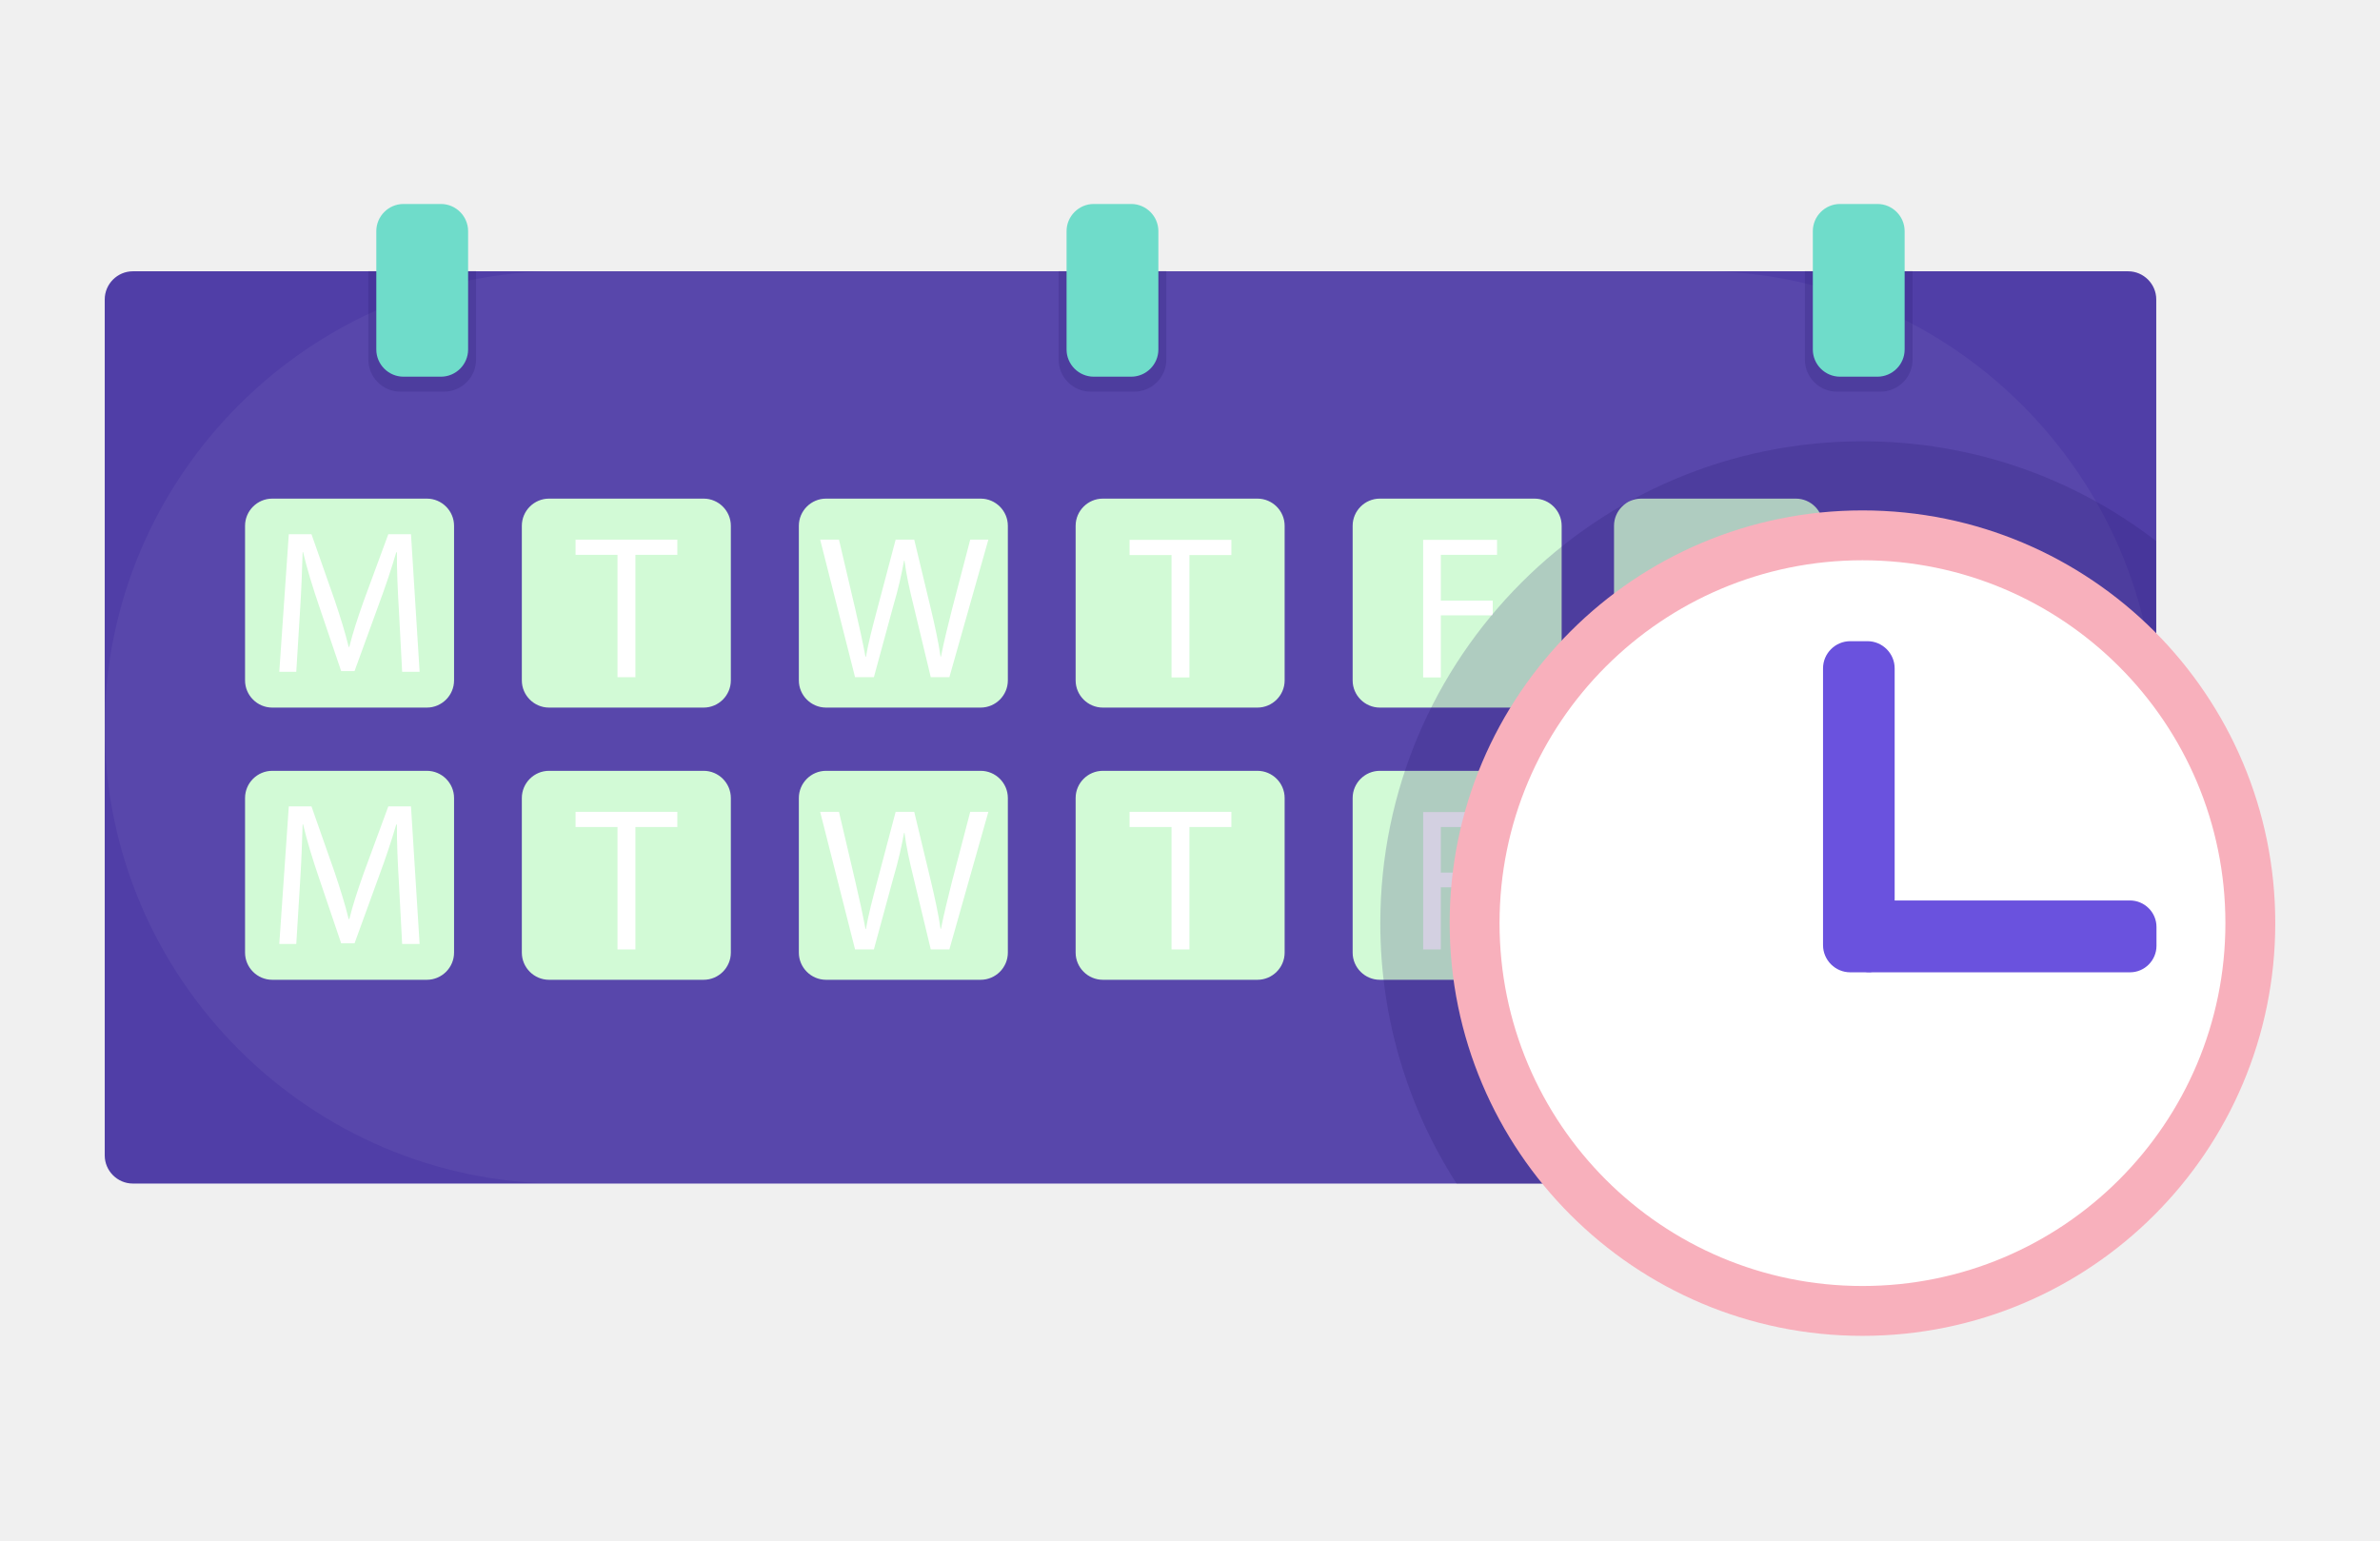
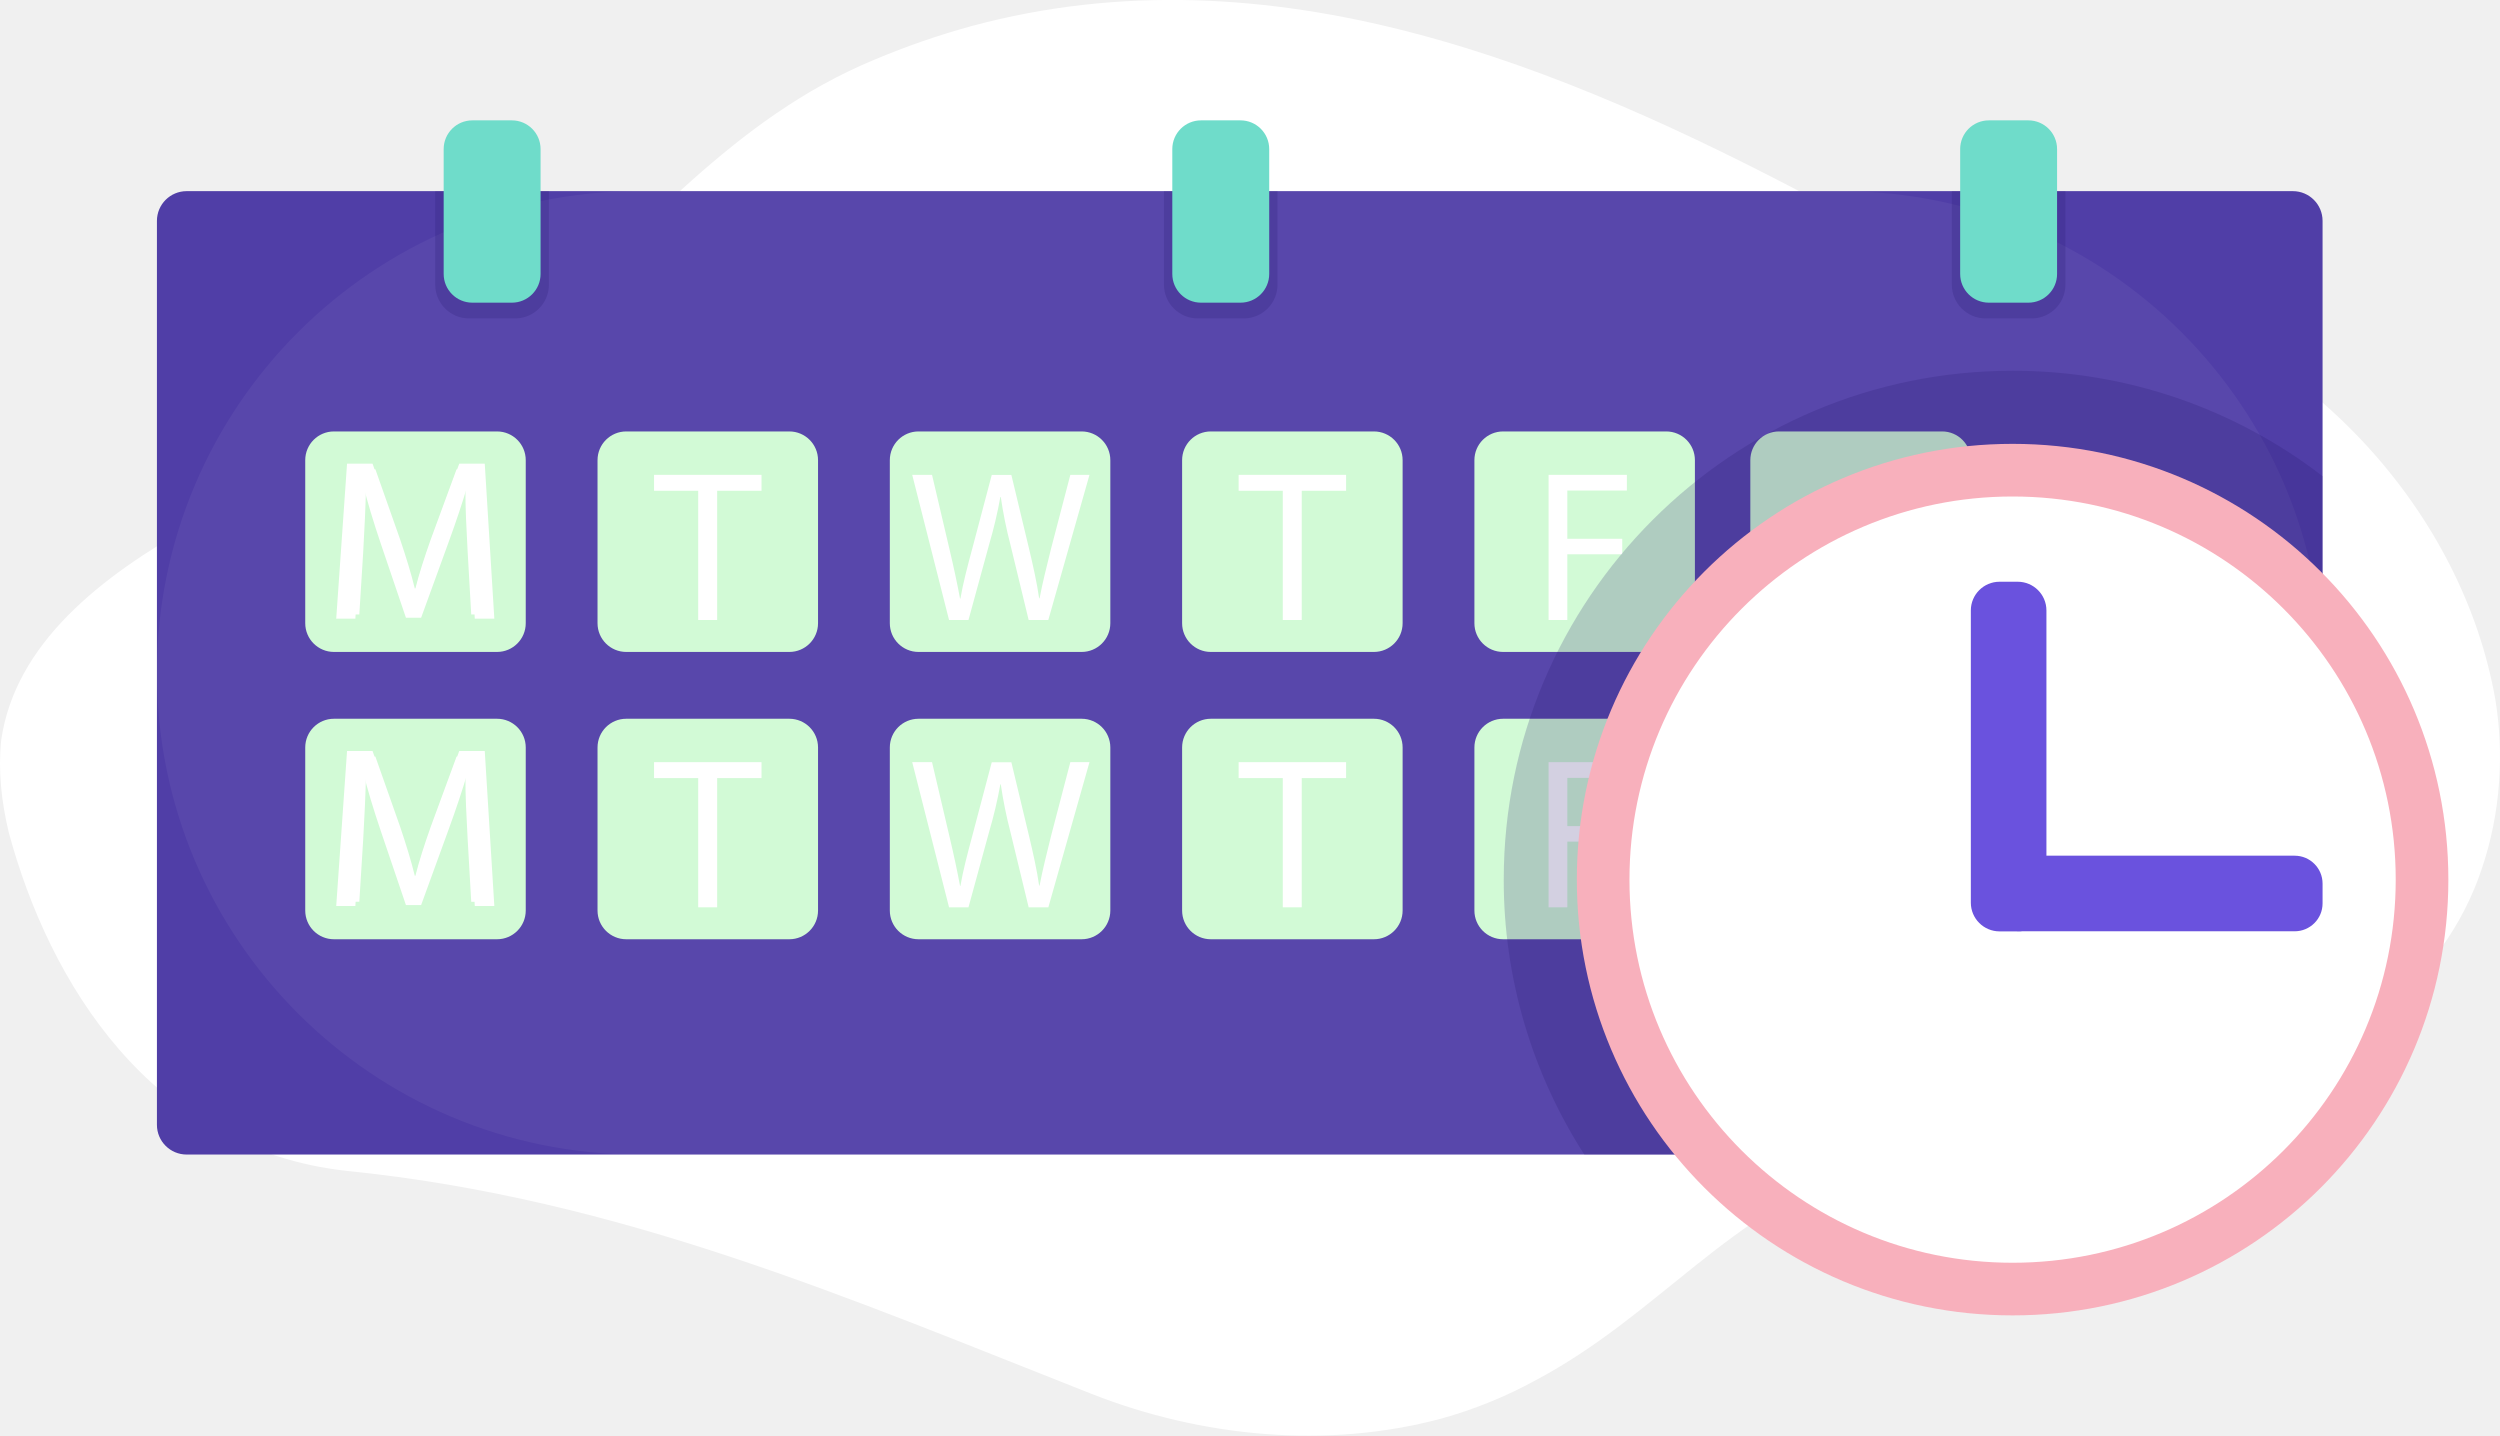
- <svg xmlns="http://www.w3.org/2000/svg" version="1.1" id="Layer_1" x="0px" y="0px" viewBox="0 0 1049.9 679.5" style="enable-background:new 0 0 1049.9 679.5;" xml:space="preserve">
-   <style type="text/css">
- 	.st0{fill:#503EA7;}
- 	.st1{opacity:5.000000e-02;}
- 	.st2{fill:#FFFFFF;}
- 	.st3{fill:#D2FAD6;}
- 	.st4{opacity:0.2;fill:#23146B;}
- 	.st5{fill:#FFFFFF;stroke:#F8B0BC;stroke-width:22;stroke-miterlimit:10;}
- 	.st6{fill:#6A52DE;}
- 	.st7{fill:#6FDCCA;}
- </style>
-   <g>
-     <path class="st0" d="M938.8,522.2H58.6c-6.8,0-12.4-5.6-12.4-12.4V132.1c0-6.8,5.6-12.4,12.4-12.4h880.2c6.8,0,12.4,5.6,12.4,12.4   v377.8C951.2,516.7,945.6,522.2,938.8,522.2z" />
+ <svg xmlns="http://www.w3.org/2000/svg" id="Layer_1" data-name="Layer 1" viewBox="0 0 1044.76 600">
+   <defs>
+     <style>.cls-1,.cls-6{fill:#fff;}.cls-2{fill:#503ea7;}.cls-3{opacity:0.05;}.cls-4{fill:#d2fad6;}.cls-5{fill:#23146b;opacity:0.2;}.cls-6{stroke:#f8b0bc;stroke-miterlimit:10;stroke-width:22px;}.cls-7{fill:#6a52de;}.cls-8{fill:#6fdcca;}</style>
+   </defs>
+   <path class="cls-1" d="M1044.49,341.93a143.4,143.4,0,0,1-7.28,36.31A123.27,123.27,0,0,1,1020.42,411c-56.17,62-159.57,62.79-240.88,90.83-57.22,19.8-86.33,62.69-137.53,89.91a185.78,185.78,0,0,1-39.64,16.12c-47.69,12.74-99.89,7.8-146.07-10.35C355.92,558,259.55,515.88,145.11,504.33,62.79,495.26,20.63,425.15,3.81,363,.74,350.15-.75,337.08.65,324.08c5.93-40,41.06-68,81.21-90.29,50.2-27.22,98.38-47.84,140.54-82.48C269.59,112.54,305.72,64.7,365.65,39.9a330.45,330.45,0,0,1,40.46-14C531.59-7.89,653.06,42.43,760.47,99.34c36.14,19,74.28,23.1,113.43,33,92.36,23.92,155.6,98.15,169.05,175.08A148.09,148.09,0,0,1,1044.49,341.93Z" transform="translate(-0.12 -15)" />
+   <rect class="cls-2" x="65.58" y="79.88" width="905.03" height="402.61" rx="12.42" ry="12.42" />
+   <g class="cls-3">
+     <rect class="cls-1" x="65.58" y="79.88" width="905.03" height="402.61" rx="201.31" ry="201.31" />
  </g>
-   <g class="st1">
-     <path class="st2" d="M749.9,522.2H247.5c-110.7,0-201.3-90.6-201.3-201.3v0c0-110.7,90.6-201.3,201.3-201.3h502.4   c110.7,0,201.3,90.6,201.3,201.3v0C951.2,431.7,860.6,522.2,749.9,522.2z" />
-   </g>
-   <path class="st3" d="M792.2,312.2H724c-6.6,0-12-5.4-12-12V232c0-6.6,5.4-12,12-12h68.2c6.6,0,12,5.4,12,12v68.2  C804.2,306.8,798.8,312.2,792.2,312.2z" />
-   <path class="st3" d="M188.3,312.2h-68.2c-6.6,0-12-5.4-12-12V232c0-6.6,5.4-12,12-12h68.2c6.6,0,12,5.4,12,12v68.2  C200.3,306.8,194.9,312.2,188.3,312.2z" />
-   <g>
-     <path class="st2" d="M176,269.9c-0.5-8.5-1-18.6-0.9-26.2h-0.3c-2.1,7.1-4.6,14.7-7.7,23l-10.7,29.4h-5.9l-9.8-28.9   c-2.9-8.5-5.3-16.4-7-23.6h-0.2c-0.2,7.6-0.6,17.7-1.2,26.8l-1.6,26h-7.5l4.2-60.7h10l10.3,29.3c2.5,7.5,4.6,14.1,6.1,20.4h0.3   c1.5-6.1,3.7-12.8,6.4-20.4l10.8-29.3h10l3.8,60.7h-7.7L176,269.9z" />
-   </g>
-   <path class="st3" d="M310.4,312.2h-68.2c-6.6,0-12-5.4-12-12V232c0-6.6,5.4-12,12-12h68.2c6.6,0,12,5.4,12,12v68.2  C322.4,306.8,317,312.2,310.4,312.2z" />
-   <g>
-     <path class="st2" d="M272.3,244.8h-18.4v-6.7h44.9v6.7h-18.5v54h-7.9V244.8z" />
-   </g>
-   <path class="st3" d="M554.7,312.2h-68.2c-6.6,0-12-5.4-12-12V232c0-6.6,5.4-12,12-12h68.2c6.6,0,12,5.4,12,12v68.2  C566.7,306.8,561.3,312.2,554.7,312.2z" />
-   <g>
-     <path class="st2" d="M516.7,244.9h-18.4v-6.7h44.9v6.7h-18.5v54h-7.9V244.9z" />
-   </g>
-   <path class="st3" d="M676.9,312.2h-68.2c-6.6,0-12-5.4-12-12V232c0-6.6,5.4-12,12-12h68.2c6.6,0,12,5.4,12,12v68.2  C688.9,306.8,683.5,312.2,676.9,312.2z" />
-   <g>
-     <path class="st2" d="M627.7,238.2h32.7v6.6h-24.8v20.2h22.9v6.5h-22.9v27.4h-7.8V238.2z" />
-   </g>
-   <path class="st3" d="M432.6,312.2h-68.2c-6.6,0-12-5.4-12-12V232c0-6.6,5.4-12,12-12h68.2c6.6,0,12,5.4,12,12v68.2  C444.6,306.8,439.2,312.2,432.6,312.2z" />
-   <g>
-     <path class="st2" d="M377.2,298.8l-15.4-60.7h8.3l7.2,30.7c1.8,7.6,3.4,15.1,4.5,21h0.2c1-6,2.9-13.2,5-21.1l8.1-30.6h8.2l7.4,30.8   c1.7,7.2,3.3,14.4,4.2,20.8h0.2c1.3-6.7,3-13.4,4.9-21l8-30.6h8l-17.2,60.7h-8.2l-7.6-31.6c-1.9-7.7-3.2-13.7-4-19.8h-0.2   c-1.1,6-2.4,12-4.7,19.8l-8.6,31.6H377.2z" />
-   </g>
-   <g>
-     <path class="st3" d="M792.2,432.3H724c-6.6,0-12-5.4-12-12v-68.2c0-6.6,5.4-12,12-12h68.2c6.6,0,12,5.4,12,12v68.2   C804.2,426.9,798.8,432.3,792.2,432.3z" />
-     <path class="st3" d="M188.3,432.3h-68.2c-6.6,0-12-5.4-12-12v-68.2c0-6.6,5.4-12,12-12h68.2c6.6,0,12,5.4,12,12v68.2   C200.3,426.9,194.9,432.3,188.3,432.3z" />
-     <g>
-       <path class="st2" d="M176,390c-0.5-8.5-1-18.6-0.9-26.2h-0.3c-2.1,7.1-4.6,14.7-7.7,23l-10.7,29.4h-5.9l-9.8-28.9    c-2.9-8.5-5.3-16.4-7-23.6h-0.2c-0.2,7.6-0.6,17.7-1.2,26.8l-1.6,26h-7.5l4.2-60.7h10l10.3,29.3c2.5,7.5,4.6,14.1,6.1,20.4h0.3    c1.5-6.1,3.7-12.8,6.4-20.4l10.8-29.3h10l3.8,60.7h-7.7L176,390z" />
-     </g>
-     <path class="st3" d="M310.4,432.3h-68.2c-6.6,0-12-5.4-12-12v-68.2c0-6.6,5.4-12,12-12h68.2c6.6,0,12,5.4,12,12v68.2   C322.4,426.9,317,432.3,310.4,432.3z" />
-     <g>
-       <path class="st2" d="M272.3,364.9h-18.4v-6.7h44.9v6.7h-18.5v54h-7.9V364.9z" />
-     </g>
-     <path class="st3" d="M554.7,432.3h-68.2c-6.6,0-12-5.4-12-12v-68.2c0-6.6,5.4-12,12-12h68.2c6.6,0,12,5.4,12,12v68.2   C566.7,426.9,561.3,432.3,554.7,432.3z" />
-     <g>
-       <path class="st2" d="M516.7,364.9h-18.4v-6.7h44.9v6.7h-18.5v54h-7.9V364.9z" />
-     </g>
-     <path class="st3" d="M676.9,432.3h-68.2c-6.6,0-12-5.4-12-12v-68.2c0-6.6,5.4-12,12-12h68.2c6.6,0,12,5.4,12,12v68.2   C688.9,426.9,683.5,432.3,676.9,432.3z" />
-     <g>
-       <path class="st2" d="M627.7,358.3h32.7v6.6h-24.8V385h22.9v6.5h-22.9v27.4h-7.8V358.3z" />
-     </g>
-     <path class="st3" d="M432.6,432.3h-68.2c-6.6,0-12-5.4-12-12v-68.2c0-6.6,5.4-12,12-12h68.2c6.6,0,12,5.4,12,12v68.2   C444.6,426.9,439.2,432.3,432.6,432.3z" />
-     <g>
-       <path class="st2" d="M377.2,418.9l-15.4-60.7h8.3l7.2,30.7c1.8,7.6,3.4,15.1,4.5,21h0.2c1-6,2.9-13.2,5-21.1l8.1-30.6h8.2    l7.4,30.8c1.7,7.2,3.3,14.4,4.2,20.8h0.2c1.3-6.7,3-13.4,4.9-21l8-30.6h8l-17.2,60.7h-8.2l-7.6-31.6c-1.9-7.7-3.2-13.7-4-19.8    h-0.2c-1.1,6-2.4,12-4.7,19.8l-8.6,31.6H377.2z" />
-     </g>
-   </g>
-   <path class="st4" d="M821.6,194.7c-117.4,0-212.7,95.2-212.7,212.7c0,42.3,12.4,81.8,33.7,114.9h296.1c6.8,0,12.4-5.6,12.4-12.4  V238.7C915.3,211.1,870.4,194.7,821.6,194.7z" />
-   <circle class="st5" cx="821.6" cy="407.3" r="171.1" />
-   <path class="st6" d="M823.8,429h-7.6c-6.6,0-12-5.4-12-12V294.9c0-6.6,5.4-12,12-12h7.6c6.6,0,12,5.4,12,12V417  C835.8,423.6,830.4,429,823.8,429z" />
-   <path class="st6" d="M813.3,417.3V409c0-6.4,5.2-11.7,11.7-11.7h114.6c6.4,0,11.7,5.2,11.7,11.7v8.3c0,6.4-5.2,11.7-11.7,11.7H824.9  C818.5,428.9,813.3,423.7,813.3,417.3z" />
-   <g>
-     <path class="st4" d="M162.5,119.6v39.1c0,7.7,6.3,14.1,14.1,14.1h19.3c7.7,0,14.1-6.3,14.1-14.1v-39.1H162.5z" />
-     <path class="st7" d="M194.5,166.2H178c-6.6,0-12-5.4-12-12V102c0-6.6,5.4-12,12-12h16.5c6.6,0,12,5.4,12,12v52.2   C206.5,160.8,201.1,166.2,194.5,166.2z" />
-   </g>
-   <g>
-     <path class="st4" d="M467,119.6v39.1c0,7.7,6.3,14.1,14.1,14.1h19.3c7.7,0,14.1-6.3,14.1-14.1v-39.1H467z" />
-     <path class="st7" d="M499,166.2h-16.5c-6.6,0-12-5.4-12-12V102c0-6.6,5.4-12,12-12H499c6.6,0,12,5.4,12,12v52.2   C511,160.8,505.6,166.2,499,166.2z" />
-   </g>
-   <g>
-     <path class="st4" d="M796.2,119.6v39.1c0,7.7,6.3,14.1,14.1,14.1h19.3c7.7,0,14.1-6.3,14.1-14.1v-39.1H796.2z" />
-     <path class="st7" d="M828.2,166.2h-16.5c-6.6,0-12-5.4-12-12V102c0-6.6,5.4-12,12-12h16.5c6.6,0,12,5.4,12,12v52.2   C840.2,160.8,834.8,166.2,828.2,166.2z" />
-   </g>
+   <rect class="cls-4" x="731.47" y="180.3" width="92.15" height="92.15" rx="12" ry="12" />
+   <rect class="cls-4" x="127.56" y="180.3" width="92.15" height="92.15" rx="12" ry="12" />
+   <path class="cls-1" d="M195.53,245.15c-.45-8.46-1-18.63-.9-26.19h-.27c-2.07,7.11-4.59,14.67-7.65,23L176,271.43h-5.94l-9.81-28.89c-2.88-8.55-5.3-16.38-7-23.58h-.18c-.18,7.56-.63,17.73-1.17,26.82l-1.62,26H142.8L147,211.13h10l10.35,29.34c2.51,7.47,4.58,14.13,6.11,20.43h.27c1.53-6.12,3.69-12.78,6.39-20.43l10.8-29.34h10l3.78,60.66h-7.65Z" transform="translate(-0.12 -15)" />
+   <rect class="cls-4" x="249.71" y="180.3" width="92.15" height="92.15" rx="12" ry="12" />
+   <path class="cls-1" d="M291.9,220.1H273.45v-6.66h44.91v6.66H299.82v54H291.9Z" transform="translate(-0.12 -15)" />
+   <rect class="cls-4" x="494.01" y="180.3" width="92.15" height="92.15" rx="12" ry="12" />
+   <path class="cls-1" d="M536.2,220.1H517.75v-6.66h44.91v6.66H544.12v54H536.2Z" transform="translate(-0.12 -15)" />
+   <rect class="cls-4" x="616.16" y="180.3" width="92.15" height="92.15" rx="12" ry="12" />
+   <path class="cls-1" d="M647.28,213.44H680V220H655.11v20.16h22.95v6.48H655.11V274.1h-7.83Z" transform="translate(-0.12 -15)" />
+   <rect class="cls-4" x="371.86" y="180.3" width="92.15" height="92.15" rx="12" ry="12" />
+   <path class="cls-1" d="M396.73,274.1l-15.39-60.66h8.28l7.2,30.69c1.8,7.56,3.42,15.12,4.5,21h.17c1-6,2.88-13.23,5-21.06l8.09-30.6h8.19l7.38,30.78c1.71,7.2,3.33,14.4,4.23,20.79h.18c1.26-6.66,3-13.41,4.86-21l8-30.6h8L438.21,274.1H430l-7.65-31.59a182.65,182.65,0,0,1-4-19.8h-.18a187,187,0,0,1-4.68,19.8l-8.64,31.59Z" transform="translate(-0.12 -15)" />
+   <path class="cls-1" d="M197,245.13c-.48-9-1.06-19.89-1-28h-.29c-2.21,7.59-4.9,15.66-8.17,24.6l-11.43,31.42h-6.35l-10.47-30.84c-3.07-9.13-5.67-17.49-7.49-25.18h-.2c-.19,8.07-.67,18.93-1.24,28.64l-1.73,27.76h-8l4.52-64.76h10.66l11.05,31.33c2.69,8,4.9,15.08,6.54,21.81h.28c1.64-6.54,3.94-13.65,6.83-21.81l11.53-31.33h10.66l4,64.76h-8.17Z" transform="translate(-0.12 -15)" />
+   <rect class="cls-4" x="731.47" y="300.37" width="92.15" height="92.15" rx="12" ry="12" />
+   <rect class="cls-4" x="127.56" y="300.37" width="92.15" height="92.15" rx="12" ry="12" />
+   <path class="cls-1" d="M195.53,365.22c-.45-8.46-1-18.63-.9-26.19h-.27c-2.07,7.11-4.59,14.67-7.65,23L176,391.5h-5.94l-9.81-28.89c-2.88-8.55-5.3-16.38-7-23.58h-.18c-.18,7.56-.63,17.73-1.17,26.82l-1.62,26H142.8L147,331.2h10l10.35,29.34c2.51,7.47,4.58,14.13,6.11,20.43h.27c1.53-6.12,3.69-12.78,6.39-20.43l10.8-29.34h10l3.78,60.66h-7.65Z" transform="translate(-0.12 -15)" />
+   <rect class="cls-4" x="249.71" y="300.37" width="92.15" height="92.15" rx="12" ry="12" />
+   <path class="cls-1" d="M291.9,340.17H273.45v-6.66h44.91v6.66H299.82v54H291.9Z" transform="translate(-0.12 -15)" />
+   <rect class="cls-4" x="494.01" y="300.37" width="92.15" height="92.15" rx="12" ry="12" />
+   <path class="cls-1" d="M536.2,340.17H517.75v-6.66h44.91v6.66H544.12v54H536.2Z" transform="translate(-0.12 -15)" />
+   <rect class="cls-4" x="616.16" y="300.37" width="92.15" height="92.15" rx="12" ry="12" />
+   <path class="cls-1" d="M647.28,333.51H680v6.57H655.11v20.16h22.95v6.48H655.11v27.45h-7.83Z" transform="translate(-0.12 -15)" />
+   <rect class="cls-4" x="371.86" y="300.37" width="92.15" height="92.15" rx="12" ry="12" />
+   <path class="cls-1" d="M396.73,394.17l-15.39-60.66h8.28l7.2,30.69c1.8,7.56,3.42,15.12,4.5,21h.17c1-6,2.88-13.23,5-21.06l8.09-30.6h8.19l7.38,30.78c1.71,7.2,3.33,14.4,4.23,20.79h.18c1.26-6.66,3-13.41,4.86-21l8-30.6h8l-17.19,60.66H430l-7.65-31.59a182.65,182.65,0,0,1-4-19.8h-.18a187,187,0,0,1-4.68,19.8l-8.64,31.59Z" transform="translate(-0.12 -15)" />
+   <path class="cls-1" d="M197,365.21c-.48-9-1.06-19.89-1-28h-.29c-2.21,7.59-4.9,15.66-8.17,24.6l-11.43,31.42h-6.35l-10.47-30.85c-3.07-9.13-5.67-17.49-7.49-25.17h-.2c-.19,8.07-.67,18.93-1.24,28.63l-1.73,27.77h-8l4.52-64.76h10.66l11.05,31.32c2.69,8,4.9,15.09,6.54,21.81h.28c1.64-6.53,3.94-13.64,6.83-21.81l11.53-31.32h10.66l4,64.76h-8.17Z" transform="translate(-0.12 -15)" />
+   <path class="cls-5" d="M841.19,169.94c-117.44,0-212.65,95.21-212.65,212.66a211.74,211.74,0,0,0,33.68,114.9H958.31a12.46,12.46,0,0,0,12.42-12.43V214A211.73,211.73,0,0,0,841.19,169.94Z" transform="translate(-0.12 -15)" />
+   <circle class="cls-6" cx="841.07" cy="367.6" r="171.11" />
+   <rect class="cls-7" x="823.62" y="243.11" width="31.59" height="146.12" rx="12" ry="12" />
+   <rect class="cls-7" x="885.98" y="319.44" width="31.59" height="137.9" rx="11.66" ry="11.66" transform="translate(1290.05 -528.38) rotate(90)" />
+   <path class="cls-5" d="M182,94.88V134a14.11,14.11,0,0,0,14.07,14.07h19.34A14.11,14.11,0,0,0,229.52,134V94.88Z" transform="translate(-0.12 -15)" />
+   <rect class="cls-8" x="185.41" y="50.3" width="40.5" height="76.19" rx="12" ry="12" />
+   <path class="cls-5" d="M486.54,94.88V134a14.11,14.11,0,0,0,14.07,14.07H520A14.11,14.11,0,0,0,534,134V94.88Z" transform="translate(-0.12 -15)" />
+   <rect class="cls-8" x="489.91" y="50.3" width="40.5" height="76.19" rx="12" ry="12" />
+   <path class="cls-5" d="M815.79,94.88V134a14.11,14.11,0,0,0,14.07,14.07H849.2A14.11,14.11,0,0,0,863.27,134V94.88Z" transform="translate(-0.12 -15)" />
+   <rect class="cls-8" x="819.16" y="50.3" width="40.5" height="76.19" rx="12" ry="12" />
</svg>
